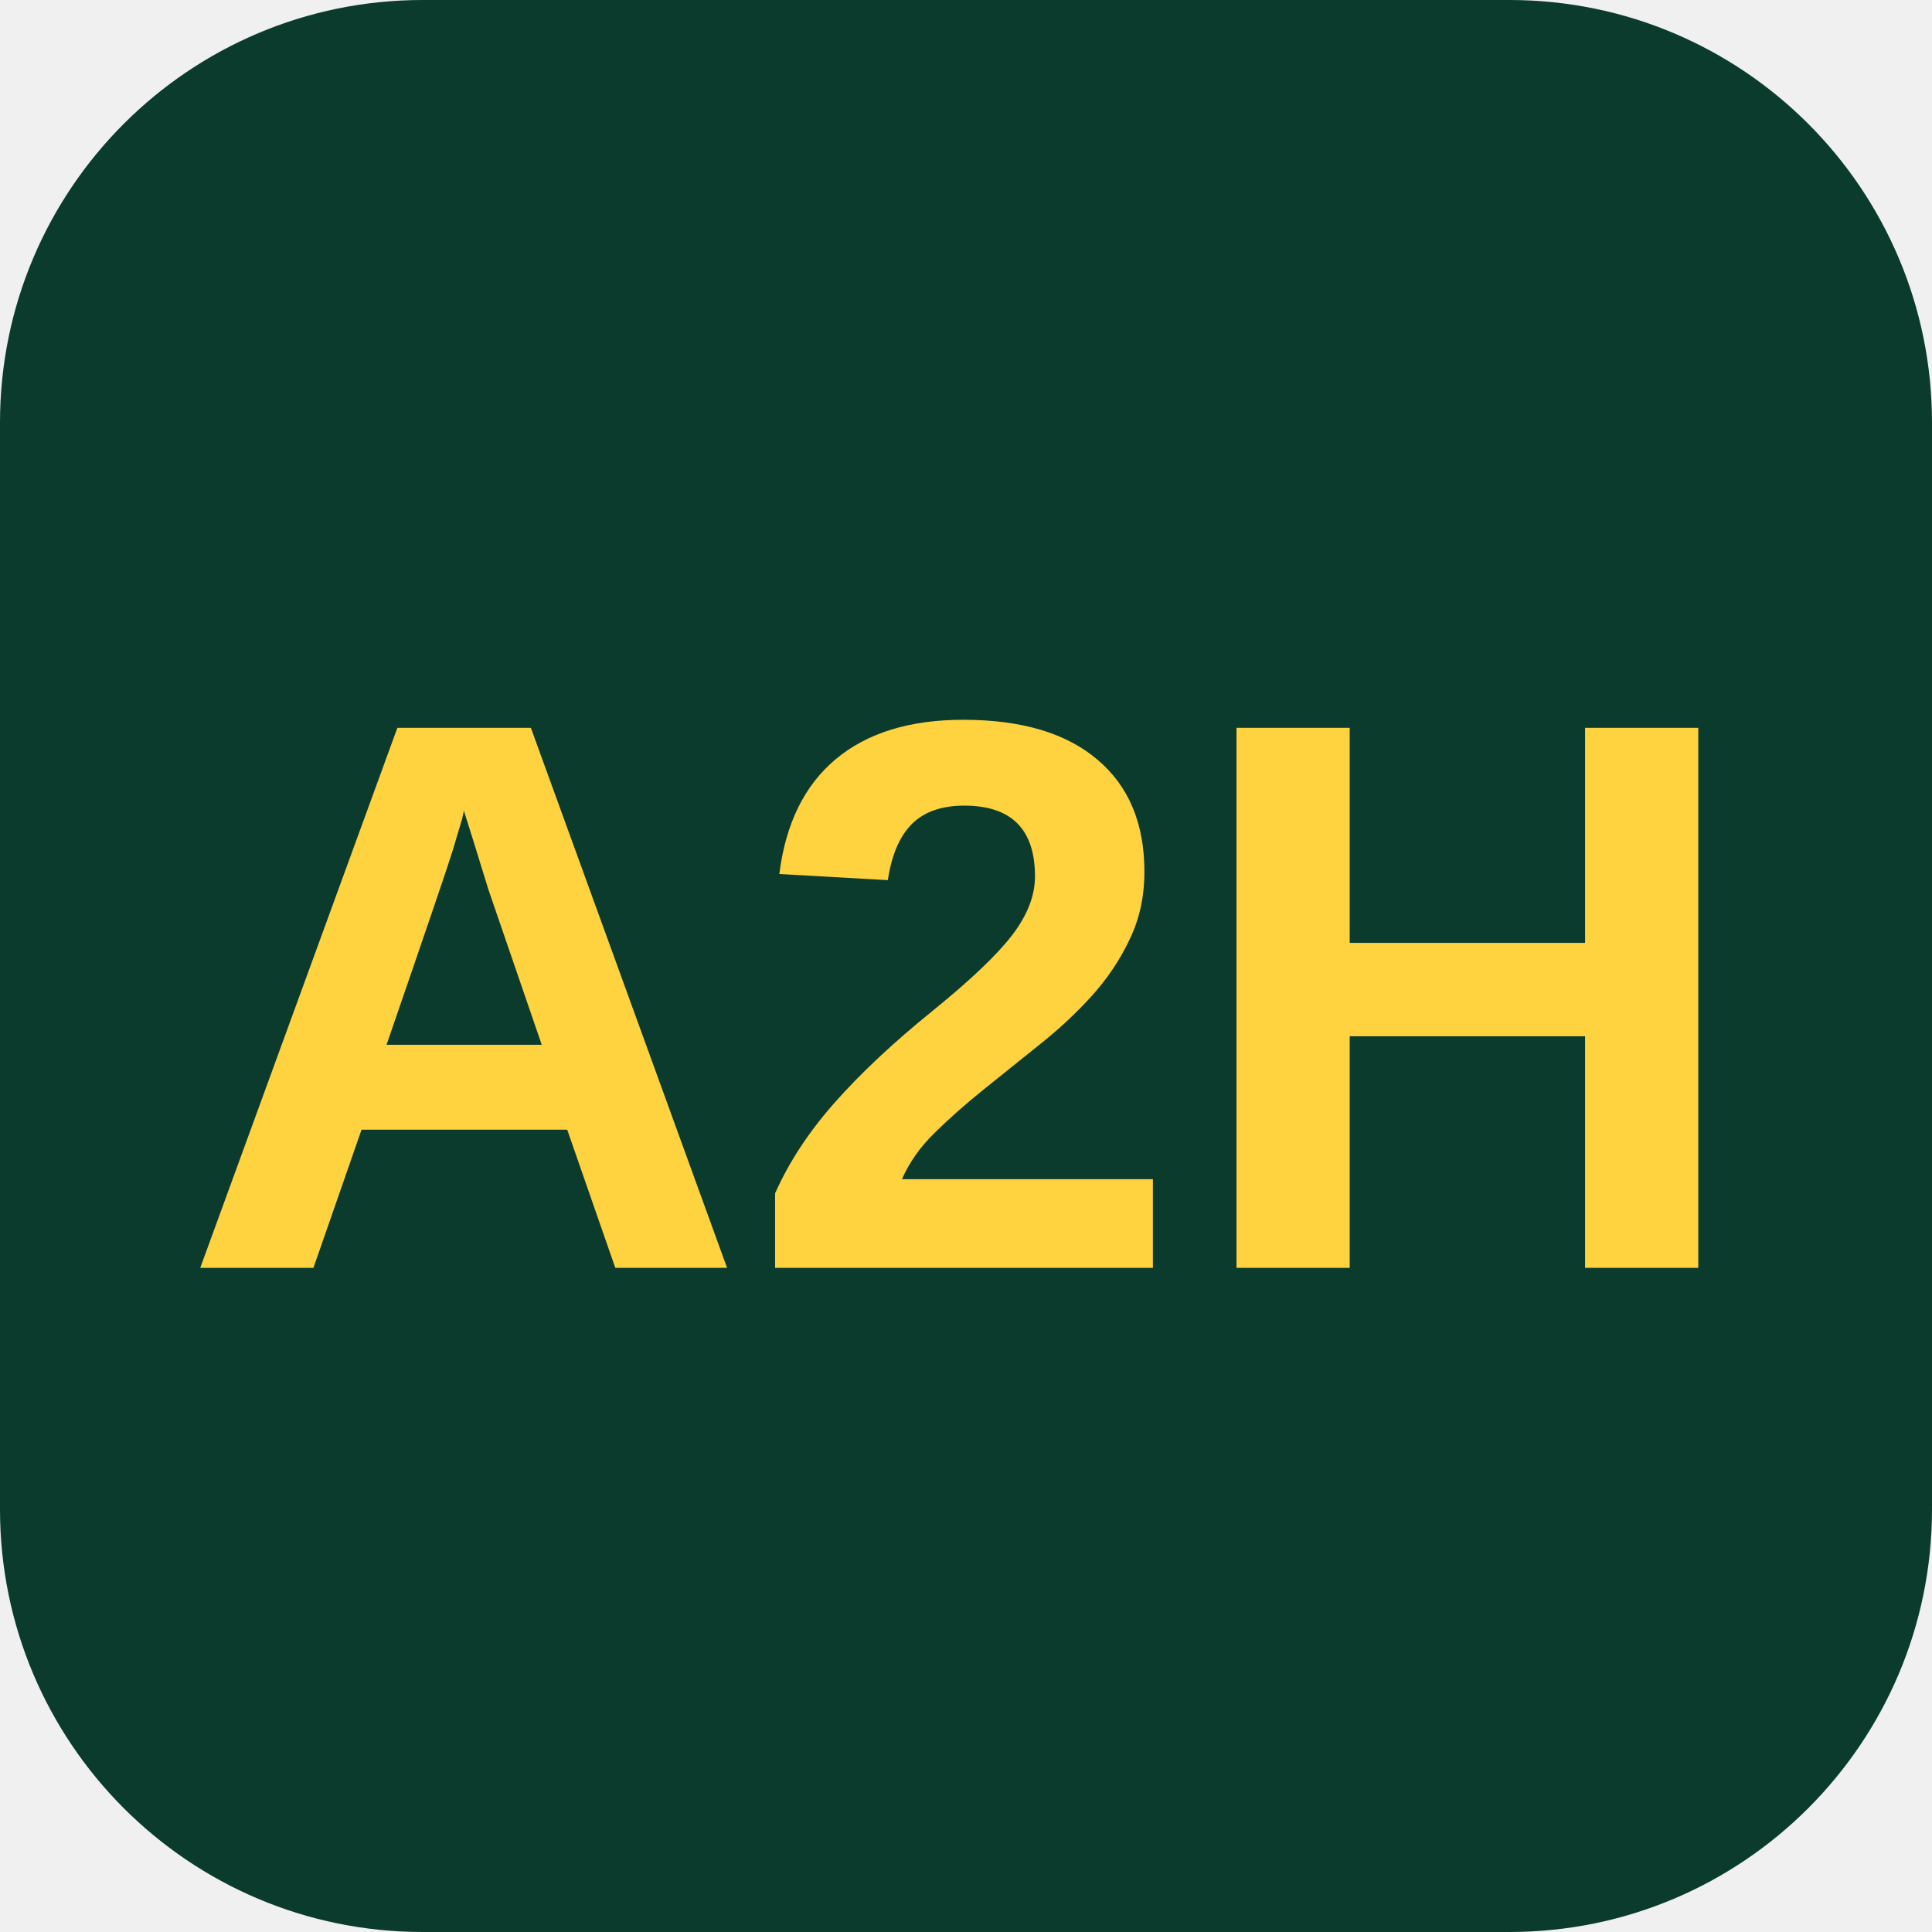
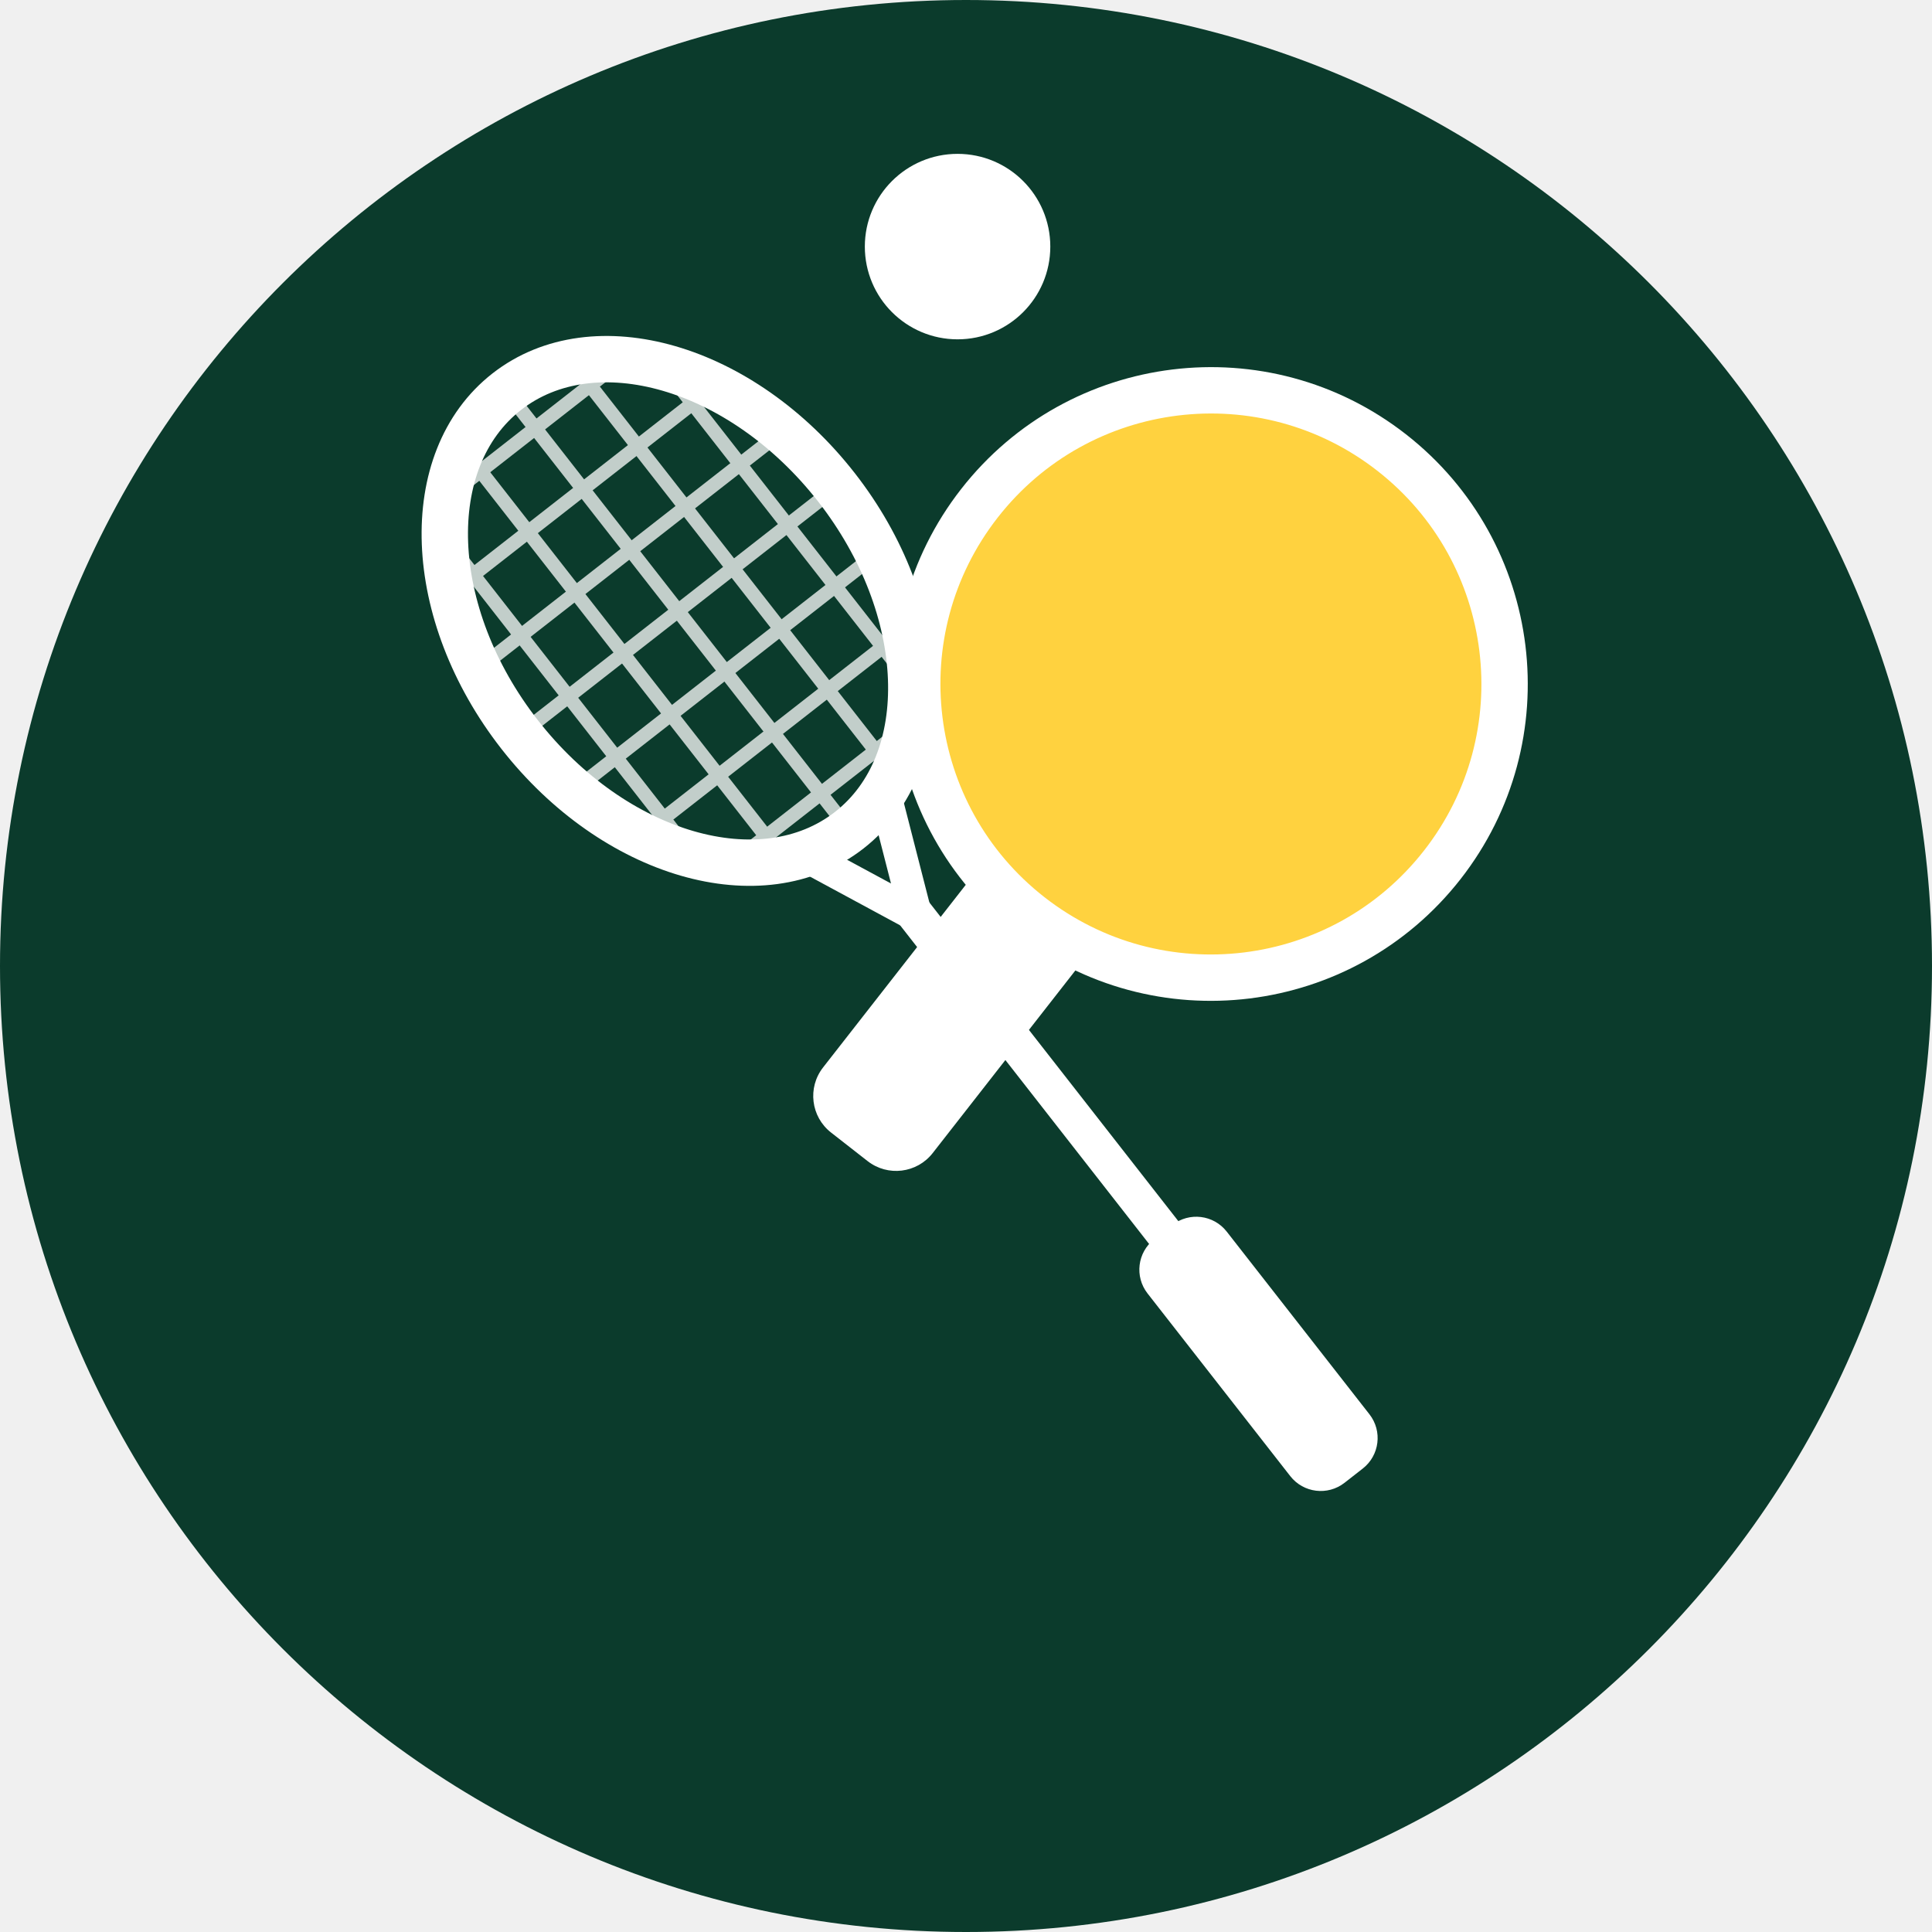
- <svg xmlns="http://www.w3.org/2000/svg" viewBox="0 0 64 64">
-   <rect width="64" height="64" rx="14" fill="#0B3B2C" />
-   <text x="32" y="42" text-anchor="middle" font-family="Arial Narrow, Arial, sans-serif" font-weight="700" font-size="26" fill="#FFD23F">A2H</text>
+ <svg xmlns="http://www.w3.org/2000/svg" viewBox="0 0 220 220" role="img">
+   <circle cx="110" cy="110" r="110" fill="#0B3B2C" />
+   <g transform="translate(14,14) scale(.88)">
+     <g transform="translate(110,112)">
+       <g transform="rotate(38) translate(0,-50)">
+         <g>
+           <rect x="-9" y="26" width="18" height="50" rx="6" fill="#FFFFFF" />
+           <circle cx="0" cy="0" r="38" fill="#FFD23F" stroke="#FFFFFF" stroke-width="6" />
+         </g>
+       </g>
+       <g transform="rotate(-38) translate(0,-62)">
+         <g>
+           <clipPath id="rk6">
+             <ellipse cx="0" cy="0" rx="25" ry="35" />
+           </clipPath>
+           <g clip-path="url(#rk6)" stroke="#FFFFFF" stroke-width="1.8" opacity=".75">
+             <line x1="-18" y1="-40" x2="-18" y2="40" />
+             <line x1="-9" y1="-40" x2="-9" y2="40" />
+             <line x1="0" y1="-40" x2="0" y2="40" />
+             <line x1="9" y1="-40" x2="9" y2="40" />
+             <line x1="18" y1="-40" x2="18" y2="40" />
+             <line x1="-30" y1="-30" x2="30" y2="-30" />
+             <line x1="-30" y1="-20" x2="30" y2="-20" />
+             <line x1="-30" y1="-10" x2="30" y2="-10" />
+             <line x1="-30" y1="0" x2="30" y2="0" />
+             <line x1="-30" y1="10" x2="30" y2="10" />
+             <line x1="-30" y1="20" x2="30" y2="20" />
+             <line x1="-30" y1="30" x2="30" y2="30" />
+           </g>
+           <ellipse cx="0" cy="0" rx="26" ry="36" fill="none" stroke="#FFFFFF" stroke-width="6" />
+           <path d="M-7,34 L0,50 L7,34" fill="none" stroke="#FFFFFF" stroke-width="4.2" stroke-linejoin="round" />
+           <line x1="0" y1="48" x2="0" y2="104" stroke="#FFFFFF" stroke-width="4.8" stroke-linecap="round" />
+           <rect x="-6.5" y="102" width="13" height="40" rx="5" fill="#FFFFFF" />
+         </g>
+       </g>
+       <circle cx="-2" cy="-96" r="10" fill="#FFFFFF" stroke="#FFFFFF" stroke-width="4" />
+     </g>
+   </g>
</svg>
